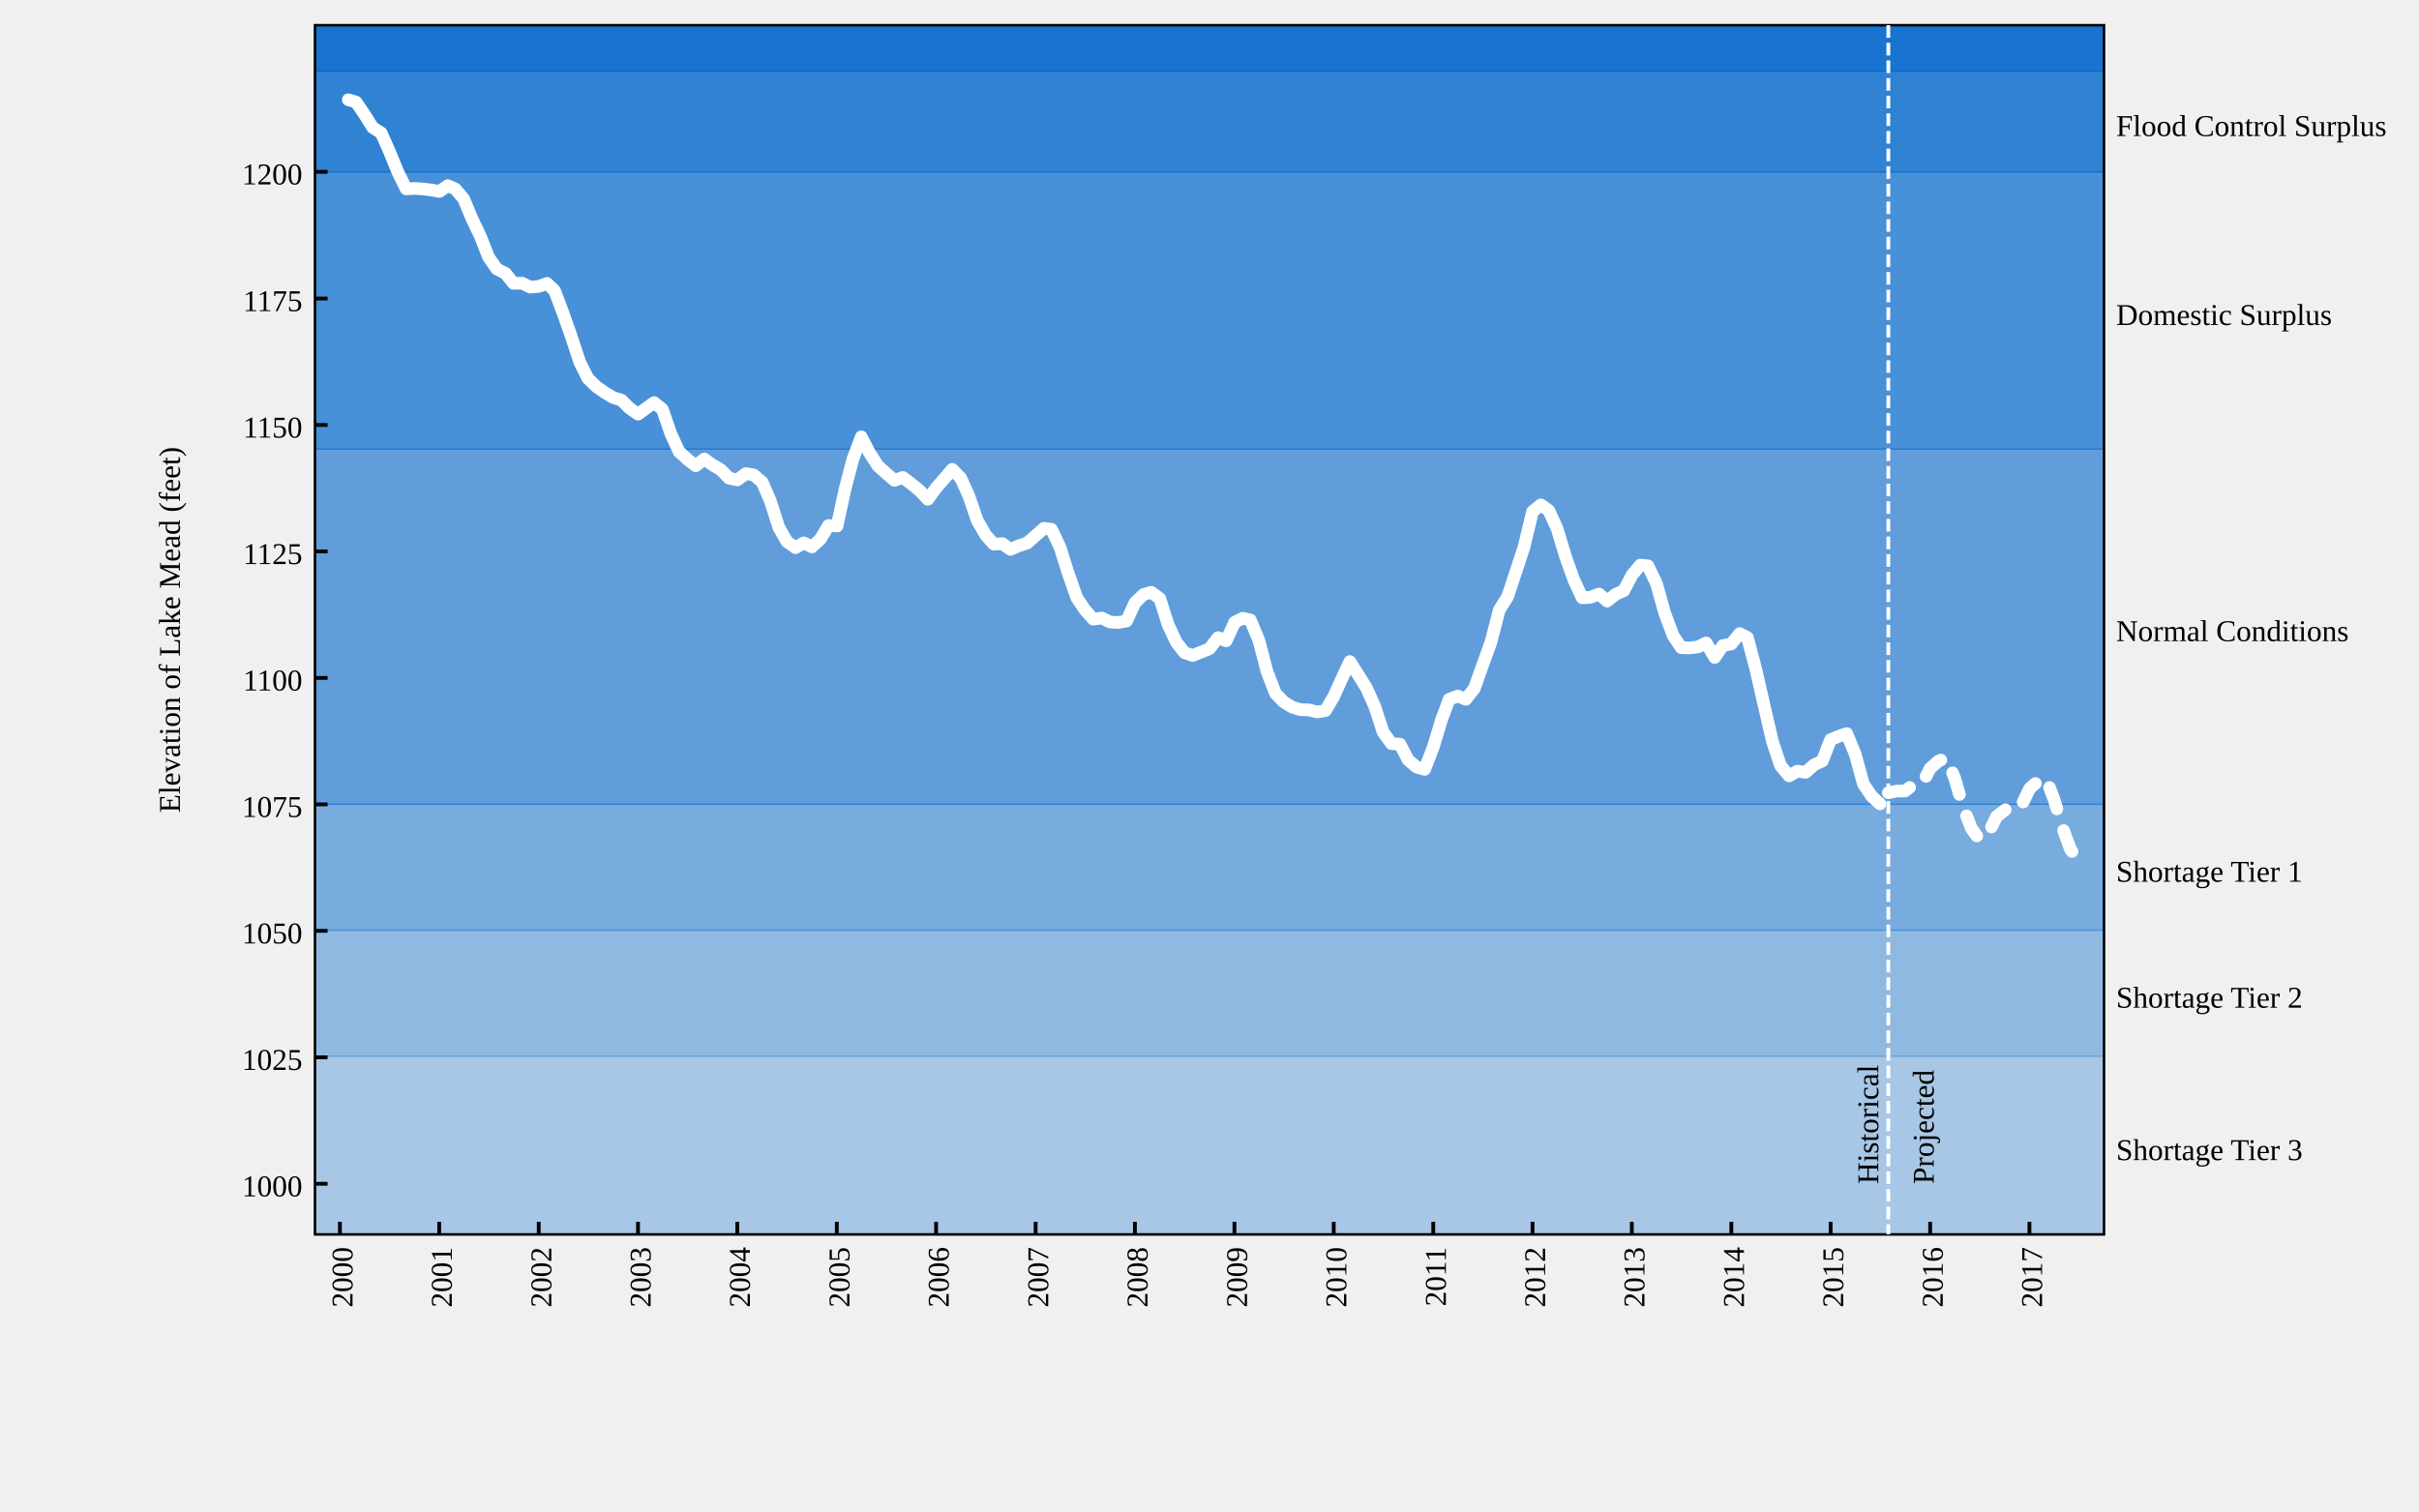
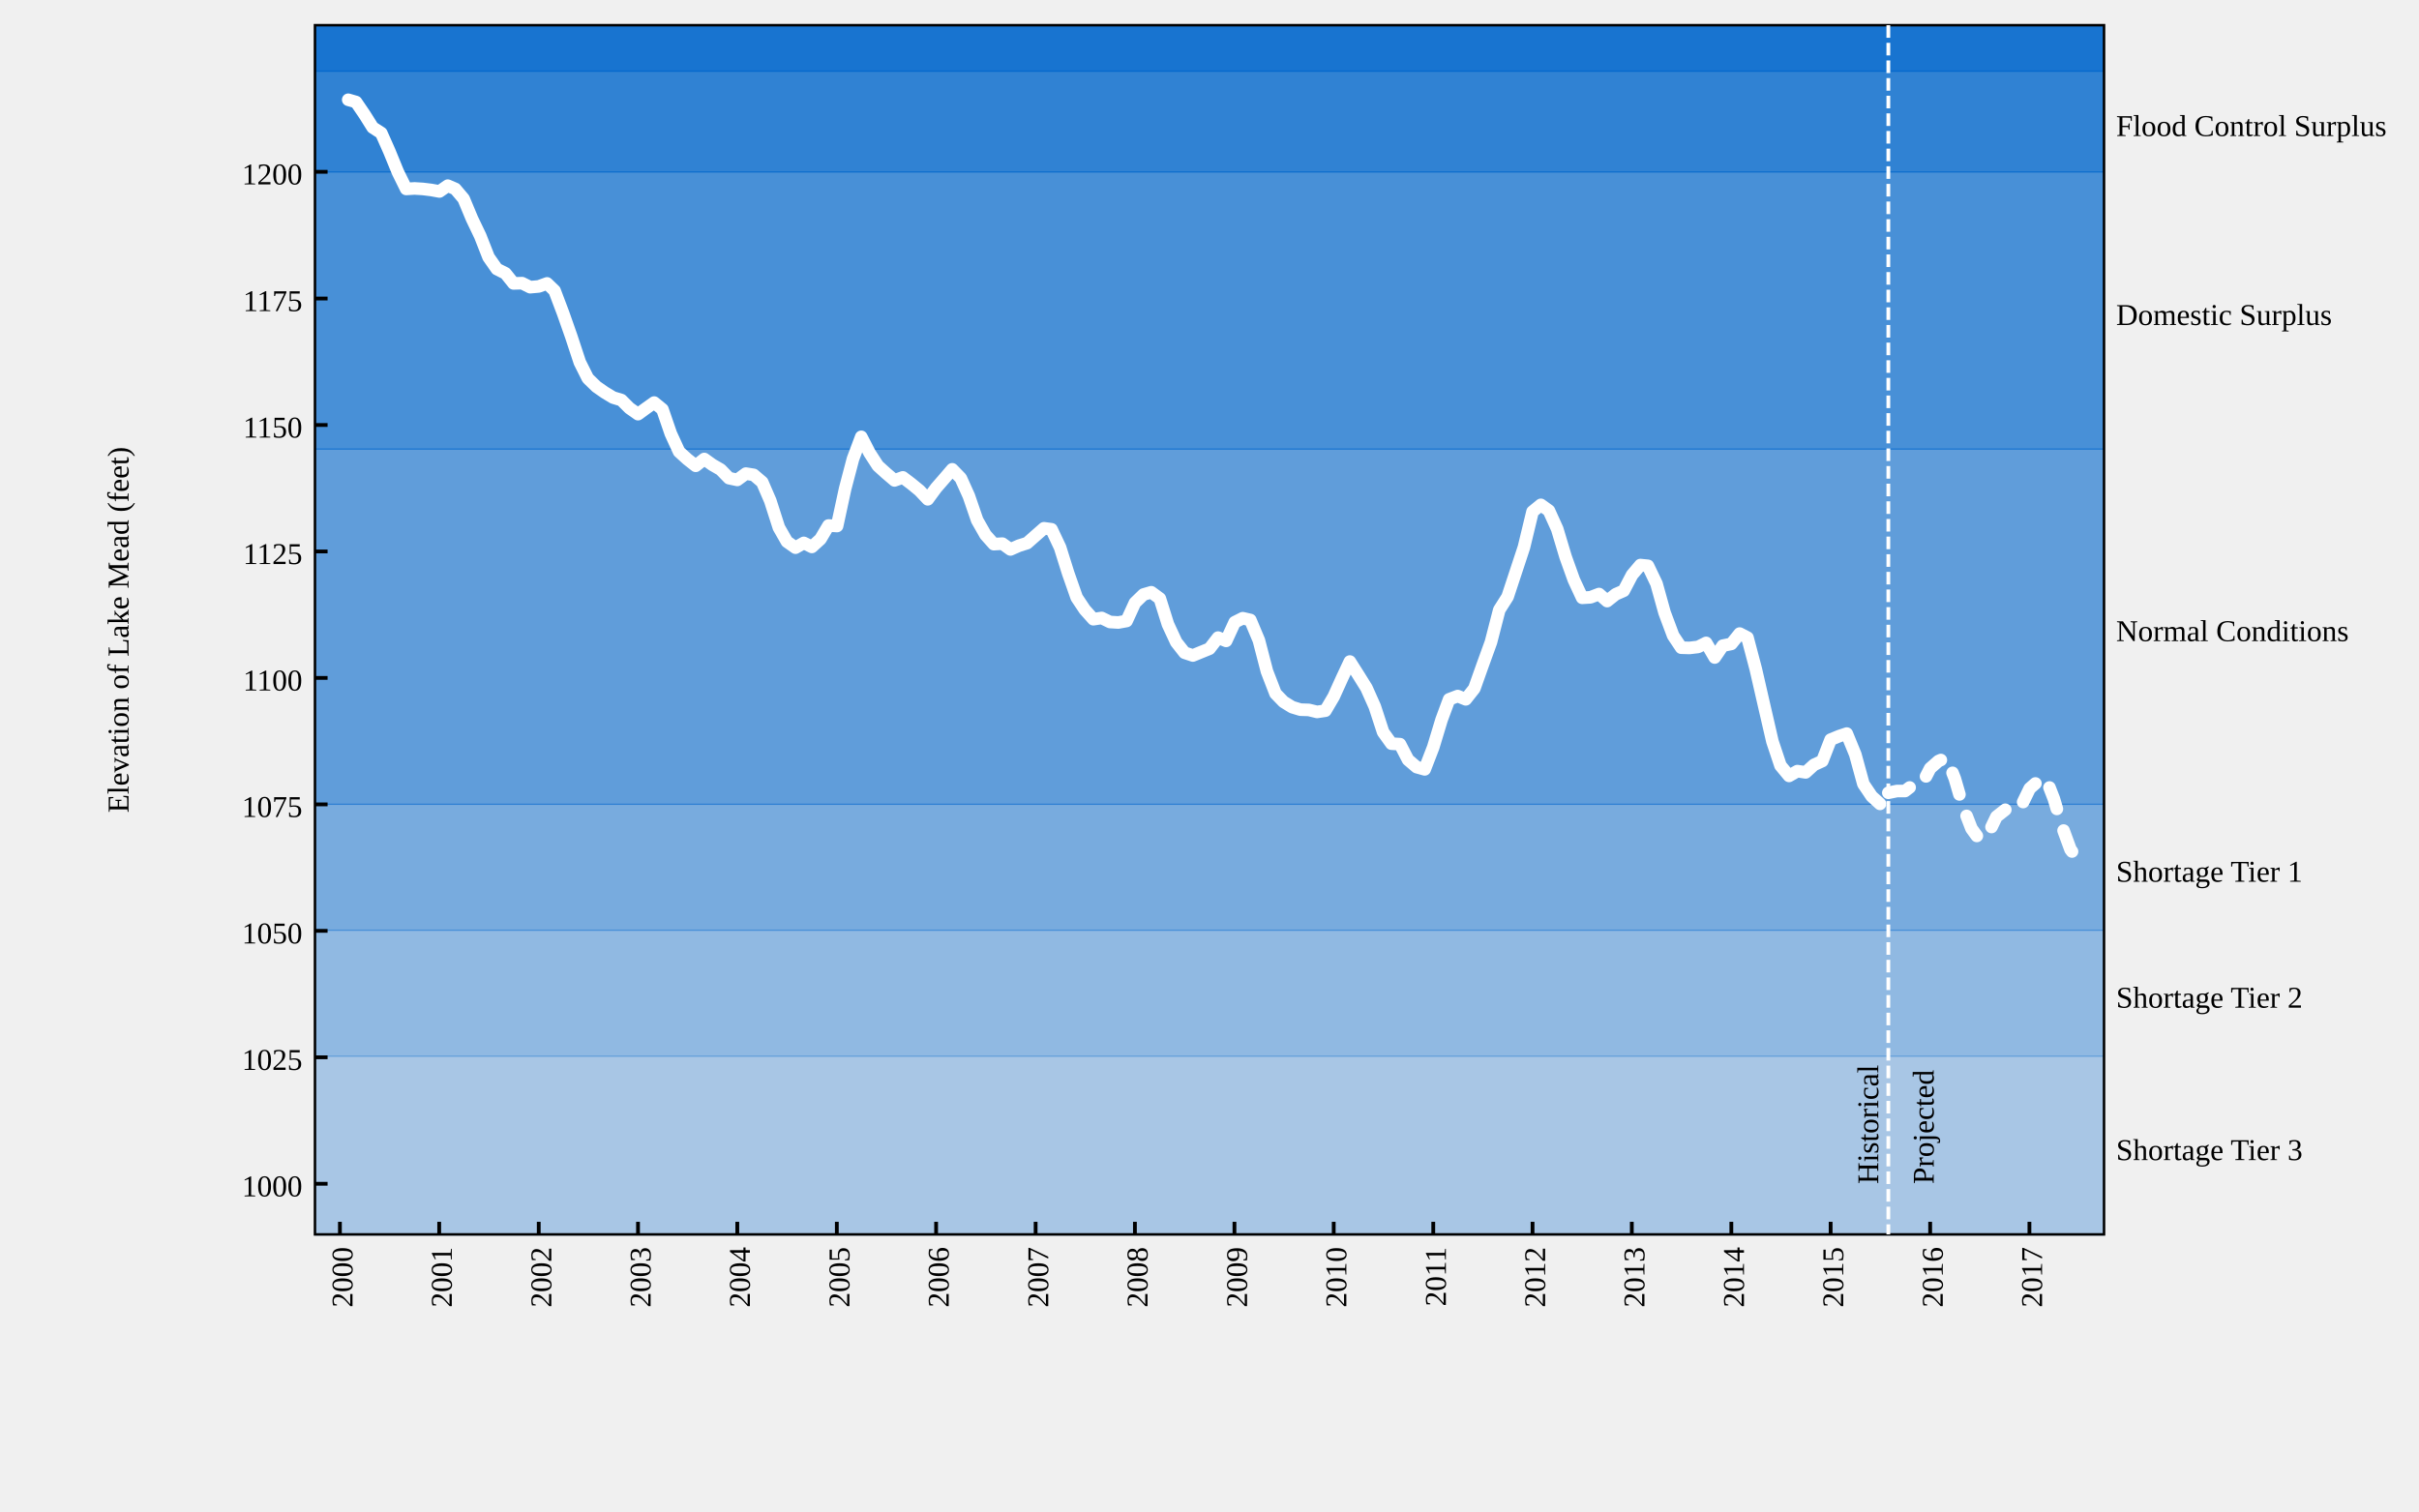
<svg xmlns="http://www.w3.org/2000/svg" version="1.1" preserveAspectRatio="xMinYMin meet" viewBox="0 0 960 600">
  <rect id="peak" x="125" y="10" width="710" height="18.5" fill="#0066CC" opacity="0.9" class="level-fill" />
  <rect id="flood" x="125" y="28" width="710" height="40.5" fill="#0066CC" opacity="0.8" class="level-fill" />
  <rect id="surplus" x="125" y="68" width="710" height="110.5" fill="#0066CC" opacity="0.7" class="level-fill" />
  <rect id="normal" x="125" y="178" width="710" height="141.5" fill="#0066CC" opacity="0.6" class="level-fill" />
  <rect id="shortage1" x="125" y="319" width="710" height="50.5" fill="#0066CC" opacity="0.5" class="level-fill" />
  <rect id="shortage2" x="125" y="369" width="710" height="50.5" fill="#0066CC" opacity="0.4" class="level-fill" />
  <rect id="shortage3" x="125" y="419" width="710" height="71.5" fill="#0066CC" opacity="0.3" class="level-fill" />
  <g class="hidden" id="condition-markers">
    <text x="835" y="48" dy="0.5em" dx="0.4em" class="small-text">Flood Control Surplus</text>
    <text x="835" y="123" dy="0.5em" dx="0.4em" class="small-text">Domestic Surplus</text>
    <text x="835" y="248.5" dy="0.5em" dx="0.4em" class="small-text">Normal Conditions</text>
    <text x="835" y="344" dy="0.5em" dx="0.4em" class="small-text">Shortage Tier 1</text>
    <text x="835" y="394" dy="0.5em" dx="0.4em" class="small-text">Shortage Tier 2</text>
    <text x="835" y="454.5" dy="0.5em" dx="0.4em" class="small-text">Shortage Tier 3</text>
  </g>
  <g id="axes" class="label">
    <rect id="axis.box" x="125.0" y="10.0" width="710.0" height="480.0" style="fill:none;stroke:black" />
-     <text transform="translate(75.0,250.0)rotate(270)" text-anchor="middle" id="y-label" dy="-0.3em">Elevation of Lake Mead (feet)</text>
+     <text transform="translate(75.0,250.0)rotate(270)" text-anchor="middle" id="y-label" dy="-2em">Elevation of Lake Mead (feet)</text>
    <line x1="134.9" y1="490.0" x2="134.9" y2="485.0" style="stroke:black;stroke-width:1.5" />
    <text transform="translate(139.9,495.0)rotate(270)" text-anchor="end">2000</text>
    <line x1="174.3" y1="490.0" x2="174.3" y2="485.0" style="stroke:black;stroke-width:1.5" />
    <text transform="translate(179.3,495.0)rotate(270)" text-anchor="end">2001</text>
    <line x1="213.8" y1="490.0" x2="213.8" y2="485.0" style="stroke:black;stroke-width:1.5" />
    <text transform="translate(218.8,495.0)rotate(270)" text-anchor="end">2002</text>
    <line x1="253.2" y1="490.0" x2="253.2" y2="485.0" style="stroke:black;stroke-width:1.5" />
    <text transform="translate(258.2,495.0)rotate(270)" text-anchor="end">2003</text>
    <line x1="292.6" y1="490.0" x2="292.6" y2="485.0" style="stroke:black;stroke-width:1.5" />
    <text transform="translate(297.6,495.0)rotate(270)" text-anchor="end">2004</text>
    <line x1="332.1" y1="490.0" x2="332.1" y2="485.0" style="stroke:black;stroke-width:1.5" />
    <text transform="translate(337.1,495.0)rotate(270)" text-anchor="end">2005</text>
    <line x1="371.5" y1="490.0" x2="371.5" y2="485.0" style="stroke:black;stroke-width:1.5" />
    <text transform="translate(376.5,495.0)rotate(270)" text-anchor="end">2006</text>
    <line x1="411.0" y1="490.0" x2="411.0" y2="485.0" style="stroke:black;stroke-width:1.5" />
    <text transform="translate(416.0,495.0)rotate(270)" text-anchor="end">2007</text>
    <line x1="450.4" y1="490.0" x2="450.4" y2="485.0" style="stroke:black;stroke-width:1.5" />
    <text transform="translate(455.4,495.0)rotate(270)" text-anchor="end">2008</text>
    <line x1="489.9" y1="490.0" x2="489.9" y2="485.0" style="stroke:black;stroke-width:1.5" />
    <text transform="translate(494.9,495.0)rotate(270)" text-anchor="end">2009</text>
    <line x1="529.3" y1="490.0" x2="529.3" y2="485.0" style="stroke:black;stroke-width:1.5" />
    <text transform="translate(534.3,495.0)rotate(270)" text-anchor="end">2010</text>
    <line x1="568.8" y1="490.0" x2="568.8" y2="485.0" style="stroke:black;stroke-width:1.5" />
    <text transform="translate(573.8,495.0)rotate(270)" text-anchor="end">2011</text>
    <line x1="608.2" y1="490.0" x2="608.2" y2="485.0" style="stroke:black;stroke-width:1.5" />
    <text transform="translate(613.2,495.0)rotate(270)" text-anchor="end">2012</text>
    <line x1="647.6" y1="490.0" x2="647.6" y2="485.0" style="stroke:black;stroke-width:1.5" />
    <text transform="translate(652.6,495.0)rotate(270)" text-anchor="end">2013</text>
    <line x1="687.1" y1="490.0" x2="687.1" y2="485.0" style="stroke:black;stroke-width:1.5" />
    <text transform="translate(692.1,495.0)rotate(270)" text-anchor="end">2014</text>
    <line x1="726.5" y1="490.0" x2="726.5" y2="485.0" style="stroke:black;stroke-width:1.5" />
    <text transform="translate(731.5,495.0)rotate(270)" text-anchor="end">2015</text>
    <line x1="766.0" y1="490.0" x2="766.0" y2="485.0" style="stroke:black;stroke-width:1.5" />
    <text transform="translate(771.0,495.0)rotate(270)" text-anchor="end">2016</text>
    <line x1="805.4" y1="490.0" x2="805.4" y2="485.0" style="stroke:black;stroke-width:1.5" />
    <text transform="translate(810.4,495.0)rotate(270)" text-anchor="end">2017</text>
    <line x1="125.0" y1="469.9" x2="130.0" y2="469.9" style="stroke:black;stroke-width:1.5" />
    <text transform="translate(120.0,474.9)rotate(0)" text-anchor="end">1000</text>
    <line x1="125.0" y1="419.7" x2="130.0" y2="419.7" style="stroke:black;stroke-width:1.5" />
    <text transform="translate(120.0,424.7)rotate(0)" text-anchor="end">1025</text>
    <line x1="125.0" y1="369.5" x2="130.0" y2="369.5" style="stroke:black;stroke-width:1.5" />
    <text transform="translate(120.0,374.5)rotate(0)" text-anchor="end">1050</text>
    <line x1="125.0" y1="319.3" x2="130.0" y2="319.3" style="stroke:black;stroke-width:1.5" />
    <text transform="translate(120.0,324.3)rotate(0)" text-anchor="end">1075</text>
    <line x1="125.0" y1="269.1" x2="130.0" y2="269.1" style="stroke:black;stroke-width:1.5" />
    <text transform="translate(120.0,274.1)rotate(0)" text-anchor="end">1100</text>
    <line x1="125.0" y1="218.9" x2="130.0" y2="218.9" style="stroke:black;stroke-width:1.5" />
    <text transform="translate(120.0,223.9)rotate(0)" text-anchor="end">1125</text>
    <line x1="125.0" y1="168.7" x2="130.0" y2="168.7" style="stroke:black;stroke-width:1.5" />
    <text transform="translate(120.0,173.7)rotate(0)" text-anchor="end">1150</text>
    <line x1="125.0" y1="118.5" x2="130.0" y2="118.5" style="stroke:black;stroke-width:1.5" />
    <text transform="translate(120.0,123.5)rotate(0)" text-anchor="end">1175</text>
    <line x1="125.0" y1="68.2" x2="130.0" y2="68.2" style="stroke:black;stroke-width:1.5" />
    <text transform="translate(120.0,73.2)rotate(0)" text-anchor="end">1200</text>
    <g id="legend" class="label" alignment-baseline="central">
      <text id="date_text" x="155" y="450" dy="-0.6em" dx="0.4em" class="legend"> </text>
      <text id="elev_text" x="155" y="450" dy="0.4em" dx="0.4em" fill="#000000" class="legend"> </text>
      <text id="model_text" x="155" y="450" dy="1.6em" dx="0.4em" fill="#000000" class="legend"> </text>
      <line id="legend-line" x1="140" x2="155" y1="450" y2="450" fill="none" style="stroke:#FFFFFF;stroke-width:5;stroke-linejoin:round;stroke-linecap:round" visibility="hidden" />
    </g>
    <path d="M749.4,10.0 L749.4,490.0 " fill="none" style="stroke:#FFFFFF;stroke-width:1.5;stroke-dasharray:5,2" />
    <text id="Historical-marker" class="hidden" transform="rotate(-90,745.4,470.0),translate(745.4,470.0)">Historical</text>
    <text id="Projected-marker" class="hidden" transform="rotate(-90,767.4,470.0),translate(767.4,470.0)">Projected</text>
    <path d="M138.2,39.6 L141.3,40.5 L144.7,45.5 L147.9,50.6 L151.3,52.8 L154.5,60.0 L157.9,68.3 L161.2,75.0 L164.5,74.8 L167.8,75.0 L171.1,75.4 L174.4,76.0 L177.7,73.7 L180.7,75.0 L184.0,78.9 L187.3,86.8 L190.6,93.7 L193.9,102.1 L197.2,106.8 L200.6,108.5 L203.8,112.5 L207.2,112.4 L210.4,114.0 L213.8,113.7 L217.1,112.5 L220.1,115.4 L223.5,124.4 L226.7,133.5 L230.1,143.8 L233.3,150.2 L236.7,153.5 L240.0,155.8 L243.3,157.8 L246.6,158.8 L249.8,162.0 L253.2,164.4 L256.5,162.0 L259.6,159.8 L262.9,162.5 L266.2,172.1 L269.5,179.3 L272.8,182.3 L276.1,184.9 L279.5,182.2 L282.7,184.5 L286.0,186.4 L289.3,189.8 L292.6,190.5 L296.0,188.0 L299.1,188.5 L302.5,191.4 L305.7,198.8 L309.1,209.4 L312.3,215.0 L315.7,217.4 L319.0,215.5 L322.2,217.1 L325.6,214.0 L328.8,208.6 L332.2,208.8 L335.4,194.0 L338.5,182.2 L341.8,173.4 L345.1,179.8 L348.4,184.9 L351.6,187.8 L355.0,190.7 L358.3,189.5 L361.6,192.0 L364.9,194.7 L368.2,198.2 L371.5,193.7 L374.9,189.8 L377.9,186.3 L381.3,189.8 L384.5,196.9 L387.8,206.5 L391.1,212.3 L394.4,216.0 L397.8,215.8 L401.0,218.1 L404.4,216.6 L407.6,215.6 L411.0,212.6 L414.3,209.7 L417.3,210.1 L420.7,217.3 L423.9,227.5 L427.3,237.2 L430.5,242.0 L433.9,245.8 L437.2,245.3 L440.5,246.9 L443.8,247.1 L447.1,246.5 L450.4,239.3 L453.8,236.0 L456.9,235.1 L460.3,237.6 L463.5,247.8 L466.8,254.9 L470.1,259.1 L473.4,260.2 L476.8,258.8 L480.0,257.5 L483.4,253.1 L486.6,254.4 L490.0,247.0 L493.2,245.4 L496.2,246.1 L499.6,254.2 L502.8,266.5 L506.2,275.3 L509.4,278.6 L512.8,280.7 L516.1,281.7 L519.4,281.8 L522.7,282.6 L526.0,282.1 L529.3,276.5 L532.7,269.0 L535.7,262.6 L539.0,267.8 L542.3,273.1 L545.6,280.5 L548.9,290.6 L552.2,295.2 L555.6,295.4 L558.8,301.6 L562.2,304.5 L565.4,305.4 L568.8,296.6 L572.1,285.7 L575.1,277.6 L578.5,276.3 L581.7,277.6 L585.1,273.3 L588.3,264.3 L591.7,254.9 L595.0,242.1 L598.3,236.9 L601.6,226.9 L604.8,217.2 L608.2,203.1 L611.5,200.4 L614.7,202.7 L618.0,210.0 L621.3,221.0 L624.6,230.2 L627.9,237.3 L631.2,237.1 L634.6,235.8 L637.8,238.6 L641.2,235.9 L644.4,234.5 L647.7,228.2 L651.0,224.3 L654.0,224.6 L657.4,231.7 L660.6,243.2 L664.0,252.3 L667.2,257.1 L670.5,257.2 L673.9,256.8 L677.1,255.2 L680.5,261.0 L683.7,256.3 L687.1,255.6 L690.4,251.5 L693.5,253.1 L696.8,265.6 L700.1,280.0 L703.4,294.3 L706.6,303.9 L710.0,308.0 L713.3,306.1 L716.6,306.6 L719.9,303.6 L723.2,302.1 L726.5,293.6 L729.9,292.2 L732.9,291.2 L736.3,299.5 L739.5,311.2 L742.8,316.1 L746.1,319.1 " fill="none" style="stroke:#FFFFFF;stroke-width:5;stroke-linejoin:round;stroke-linecap:round" />
    <path d="M749.4,314.7 L752.8,314.0 L756.0,314.0 L759.4,311.4 L762.6,311.6 L766.0,305.0 L769.3,302.1 L772.5,300.7 L775.8,309.1 L779.0,320.1 L782.4,328.9 L785.6,333.3 L789.0,331.1 L792.3,324.2 L795.6,321.6 L798.9,318.9 L802.2,319.8 L805.5,313.0 L808.8,310.1 L811.8,308.6 L815.1,317.1 L818.4,328.2 L821.7,337.2 L825.0,341.6 " fill="none" id="dashed-projection" class="hidden" style="stroke:#FFFFFF;stroke-width:5;stroke-linejoin:round;stroke-dasharray:9;stroke-linecap:round" />
    <rect id="2000-01-31" x="134.71" y="10" width="7.00" height="480" fill-opacity="0.0" />
    <rect id="2000-02-29" x="137.85" y="10" width="7.00" height="480" fill-opacity="0.0" />
    <rect id="2000-03-31" x="141.20" y="10" width="7.00" height="480" fill-opacity="0.0" />
    <rect id="2000-04-30" x="144.44" y="10" width="7.00" height="480" fill-opacity="0.0" />
    <rect id="2000-05-31" x="147.79" y="10" width="7.00" height="480" fill-opacity="0.0" />
    <rect id="2000-06-30" x="151.03" y="10" width="7.00" height="480" fill-opacity="0.0" />
    <rect id="2000-07-31" x="154.38" y="10" width="7.00" height="480" fill-opacity="0.0" />
    <rect id="2000-08-31" x="157.73" y="10" width="7.00" height="480" fill-opacity="0.0" />
    <rect id="2000-09-30" x="160.97" y="10" width="7.00" height="480" fill-opacity="0.0" />
    <rect id="2000-10-31" x="164.32" y="10" width="7.00" height="480" fill-opacity="0.0" />
    <rect id="2000-11-30" x="167.56" y="10" width="7.00" height="480" fill-opacity="0.0" />
    <rect id="2000-12-31" x="170.91" y="10" width="7.00" height="480" fill-opacity="0.0" />
    <rect id="2001-01-31" x="174.16" y="10" width="7.00" height="480" fill-opacity="0.0" />
    <rect id="2001-02-28" x="177.18" y="10" width="7.00" height="480" fill-opacity="0.0" />
    <rect id="2001-03-31" x="180.53" y="10" width="7.00" height="480" fill-opacity="0.0" />
    <rect id="2001-04-30" x="183.77" y="10" width="7.00" height="480" fill-opacity="0.0" />
    <rect id="2001-05-31" x="187.12" y="10" width="7.00" height="480" fill-opacity="0.0" />
    <rect id="2001-06-30" x="190.37" y="10" width="7.00" height="480" fill-opacity="0.0" />
    <rect id="2001-07-31" x="193.72" y="10" width="7.00" height="480" fill-opacity="0.0" />
    <rect id="2001-08-31" x="197.07" y="10" width="7.00" height="480" fill-opacity="0.0" />
    <rect id="2001-09-30" x="200.31" y="10" width="7.00" height="480" fill-opacity="0.0" />
    <rect id="2001-10-31" x="203.66" y="10" width="7.00" height="480" fill-opacity="0.0" />
    <rect id="2001-11-30" x="206.90" y="10" width="7.00" height="480" fill-opacity="0.0" />
    <rect id="2001-12-31" x="210.25" y="10" width="7.00" height="480" fill-opacity="0.0" />
    <rect id="2002-01-31" x="213.60" y="10" width="7.00" height="480" fill-opacity="0.0" />
    <rect id="2002-02-28" x="216.63" y="10" width="7.00" height="480" fill-opacity="0.0" />
    <rect id="2002-03-31" x="219.98" y="10" width="7.00" height="480" fill-opacity="0.0" />
    <rect id="2002-04-30" x="223.22" y="10" width="7.00" height="480" fill-opacity="0.0" />
    <rect id="2002-05-31" x="226.57" y="10" width="7.00" height="480" fill-opacity="0.0" />
    <rect id="2002-06-30" x="229.81" y="10" width="7.00" height="480" fill-opacity="0.0" />
    <rect id="2002-07-31" x="233.16" y="10" width="7.00" height="480" fill-opacity="0.0" />
    <rect id="2002-08-31" x="236.51" y="10" width="7.00" height="480" fill-opacity="0.0" />
    <rect id="2002-09-30" x="239.75" y="10" width="7.00" height="480" fill-opacity="0.0" />
    <rect id="2002-10-31" x="243.10" y="10" width="7.00" height="480" fill-opacity="0.0" />
    <rect id="2002-11-30" x="246.34" y="10" width="7.00" height="480" fill-opacity="0.0" />
    <rect id="2002-12-31" x="249.69" y="10" width="7.00" height="480" fill-opacity="0.0" />
    <rect id="2003-01-31" x="253.04" y="10" width="7.00" height="480" fill-opacity="0.0" />
    <rect id="2003-02-28" x="256.07" y="10" width="7.00" height="480" fill-opacity="0.0" />
    <rect id="2003-03-31" x="259.42" y="10" width="7.00" height="480" fill-opacity="0.0" />
    <rect id="2003-04-30" x="262.66" y="10" width="7.00" height="480" fill-opacity="0.0" />
    <rect id="2003-05-31" x="266.01" y="10" width="7.00" height="480" fill-opacity="0.0" />
    <rect id="2003-06-30" x="269.25" y="10" width="7.00" height="480" fill-opacity="0.0" />
    <rect id="2003-07-31" x="272.60" y="10" width="7.00" height="480" fill-opacity="0.0" />
    <rect id="2003-08-31" x="275.95" y="10" width="7.00" height="480" fill-opacity="0.0" />
    <rect id="2003-09-30" x="279.20" y="10" width="7.00" height="480" fill-opacity="0.0" />
    <rect id="2003-10-31" x="282.55" y="10" width="7.00" height="480" fill-opacity="0.0" />
    <rect id="2003-11-30" x="285.79" y="10" width="7.00" height="480" fill-opacity="0.0" />
    <rect id="2003-12-31" x="289.14" y="10" width="7.00" height="480" fill-opacity="0.0" />
    <rect id="2004-01-31" x="292.49" y="10" width="7.00" height="480" fill-opacity="0.0" />
    <rect id="2004-02-29" x="295.62" y="10" width="7.00" height="480" fill-opacity="0.0" />
    <rect id="2004-03-31" x="298.97" y="10" width="7.00" height="480" fill-opacity="0.0" />
    <rect id="2004-04-30" x="302.21" y="10" width="7.00" height="480" fill-opacity="0.0" />
    <rect id="2004-05-31" x="305.57" y="10" width="7.00" height="480" fill-opacity="0.0" />
    <rect id="2004-06-30" x="308.81" y="10" width="7.00" height="480" fill-opacity="0.0" />
    <rect id="2004-07-31" x="312.16" y="10" width="7.00" height="480" fill-opacity="0.0" />
    <rect id="2004-08-31" x="315.51" y="10" width="7.00" height="480" fill-opacity="0.0" />
    <rect id="2004-09-30" x="318.75" y="10" width="7.00" height="480" fill-opacity="0.0" />
    <rect id="2004-10-31" x="322.10" y="10" width="7.00" height="480" fill-opacity="0.0" />
    <rect id="2004-11-30" x="325.34" y="10" width="7.00" height="480" fill-opacity="0.0" />
    <rect id="2004-12-31" x="328.69" y="10" width="7.00" height="480" fill-opacity="0.0" />
    <rect id="2005-01-31" x="331.93" y="10" width="7.00" height="480" fill-opacity="0.0" />
    <rect id="2005-02-28" x="334.96" y="10" width="7.00" height="480" fill-opacity="0.0" />
    <rect id="2005-03-31" x="338.31" y="10" width="7.00" height="480" fill-opacity="0.0" />
    <rect id="2005-04-30" x="341.55" y="10" width="7.00" height="480" fill-opacity="0.0" />
    <rect id="2005-05-31" x="344.90" y="10" width="7.00" height="480" fill-opacity="0.0" />
    <rect id="2005-06-30" x="348.14" y="10" width="7.00" height="480" fill-opacity="0.0" />
    <rect id="2005-07-31" x="351.49" y="10" width="7.00" height="480" fill-opacity="0.0" />
    <rect id="2005-08-31" x="354.84" y="10" width="7.00" height="480" fill-opacity="0.0" />
    <rect id="2005-09-30" x="358.09" y="10" width="7.00" height="480" fill-opacity="0.0" />
    <rect id="2005-10-31" x="361.44" y="10" width="7.00" height="480" fill-opacity="0.0" />
    <rect id="2005-11-30" x="364.68" y="10" width="7.00" height="480" fill-opacity="0.0" />
    <rect id="2005-12-31" x="368.03" y="10" width="7.00" height="480" fill-opacity="0.0" />
    <rect id="2006-01-31" x="371.38" y="10" width="7.00" height="480" fill-opacity="0.0" />
    <rect id="2006-02-28" x="374.40" y="10" width="7.00" height="480" fill-opacity="0.0" />
    <rect id="2006-03-31" x="377.75" y="10" width="7.00" height="480" fill-opacity="0.0" />
    <rect id="2006-04-30" x="381.00" y="10" width="7.00" height="480" fill-opacity="0.0" />
    <rect id="2006-05-31" x="384.35" y="10" width="7.00" height="480" fill-opacity="0.0" />
    <rect id="2006-06-30" x="387.59" y="10" width="7.00" height="480" fill-opacity="0.0" />
    <rect id="2006-07-31" x="390.94" y="10" width="7.00" height="480" fill-opacity="0.0" />
    <rect id="2006-08-31" x="394.29" y="10" width="7.00" height="480" fill-opacity="0.0" />
    <rect id="2006-09-30" x="397.53" y="10" width="7.00" height="480" fill-opacity="0.0" />
    <rect id="2006-10-31" x="400.88" y="10" width="7.00" height="480" fill-opacity="0.0" />
    <rect id="2006-11-30" x="404.12" y="10" width="7.00" height="480" fill-opacity="0.0" />
    <rect id="2006-12-31" x="407.47" y="10" width="7.00" height="480" fill-opacity="0.0" />
    <rect id="2007-01-31" x="410.82" y="10" width="7.00" height="480" fill-opacity="0.0" />
    <rect id="2007-02-28" x="413.85" y="10" width="7.00" height="480" fill-opacity="0.0" />
    <rect id="2007-03-31" x="417.20" y="10" width="7.00" height="480" fill-opacity="0.0" />
    <rect id="2007-04-30" x="420.44" y="10" width="7.00" height="480" fill-opacity="0.0" />
    <rect id="2007-05-31" x="423.79" y="10" width="7.00" height="480" fill-opacity="0.0" />
    <rect id="2007-06-30" x="427.03" y="10" width="7.00" height="480" fill-opacity="0.0" />
    <rect id="2007-07-31" x="430.38" y="10" width="7.00" height="480" fill-opacity="0.0" />
    <rect id="2007-08-31" x="433.73" y="10" width="7.00" height="480" fill-opacity="0.0" />
    <rect id="2007-09-30" x="436.97" y="10" width="7.00" height="480" fill-opacity="0.0" />
    <rect id="2007-10-31" x="440.32" y="10" width="7.00" height="480" fill-opacity="0.0" />
    <rect id="2007-11-30" x="443.57" y="10" width="7.00" height="480" fill-opacity="0.0" />
    <rect id="2007-12-31" x="446.92" y="10" width="7.00" height="480" fill-opacity="0.0" />
    <rect id="2008-01-31" x="450.27" y="10" width="7.00" height="480" fill-opacity="0.0" />
    <rect id="2008-02-29" x="453.40" y="10" width="7.00" height="480" fill-opacity="0.0" />
    <rect id="2008-03-31" x="456.75" y="10" width="7.00" height="480" fill-opacity="0.0" />
    <rect id="2008-04-30" x="459.99" y="10" width="7.00" height="480" fill-opacity="0.0" />
    <rect id="2008-05-31" x="463.34" y="10" width="7.00" height="480" fill-opacity="0.0" />
    <rect id="2008-06-30" x="466.58" y="10" width="7.00" height="480" fill-opacity="0.0" />
    <rect id="2008-07-31" x="469.93" y="10" width="7.00" height="480" fill-opacity="0.0" />
    <rect id="2008-08-31" x="473.29" y="10" width="7.00" height="480" fill-opacity="0.0" />
    <rect id="2008-09-30" x="476.53" y="10" width="7.00" height="480" fill-opacity="0.0" />
    <rect id="2008-10-31" x="479.88" y="10" width="7.00" height="480" fill-opacity="0.0" />
    <rect id="2008-11-30" x="483.12" y="10" width="7.00" height="480" fill-opacity="0.0" />
    <rect id="2008-12-31" x="486.47" y="10" width="7.00" height="480" fill-opacity="0.0" />
    <rect id="2009-01-31" x="489.71" y="10" width="7.00" height="480" fill-opacity="0.0" />
    <rect id="2009-02-28" x="492.74" y="10" width="7.00" height="480" fill-opacity="0.0" />
    <rect id="2009-03-31" x="496.09" y="10" width="7.00" height="480" fill-opacity="0.0" />
    <rect id="2009-04-30" x="499.33" y="10" width="7.00" height="480" fill-opacity="0.0" />
    <rect id="2009-05-31" x="502.68" y="10" width="7.00" height="480" fill-opacity="0.0" />
    <rect id="2009-06-30" x="505.92" y="10" width="7.00" height="480" fill-opacity="0.0" />
    <rect id="2009-07-31" x="509.27" y="10" width="7.00" height="480" fill-opacity="0.0" />
    <rect id="2009-08-31" x="512.62" y="10" width="7.00" height="480" fill-opacity="0.0" />
    <rect id="2009-09-30" x="515.86" y="10" width="7.00" height="480" fill-opacity="0.0" />
    <rect id="2009-10-31" x="519.21" y="10" width="7.00" height="480" fill-opacity="0.0" />
    <rect id="2009-11-30" x="522.46" y="10" width="7.00" height="480" fill-opacity="0.0" />
    <rect id="2009-12-31" x="525.81" y="10" width="7.00" height="480" fill-opacity="0.0" />
    <rect id="2010-01-31" x="529.16" y="10" width="7.00" height="480" fill-opacity="0.0" />
    <rect id="2010-02-28" x="532.18" y="10" width="7.00" height="480" fill-opacity="0.0" />
    <rect id="2010-03-31" x="535.53" y="10" width="7.00" height="480" fill-opacity="0.0" />
    <rect id="2010-04-30" x="538.77" y="10" width="7.00" height="480" fill-opacity="0.0" />
    <rect id="2010-05-31" x="542.12" y="10" width="7.00" height="480" fill-opacity="0.0" />
    <rect id="2010-06-30" x="545.37" y="10" width="7.00" height="480" fill-opacity="0.0" />
    <rect id="2010-07-31" x="548.72" y="10" width="7.00" height="480" fill-opacity="0.0" />
    <rect id="2010-08-31" x="552.07" y="10" width="7.00" height="480" fill-opacity="0.0" />
    <rect id="2010-09-30" x="555.31" y="10" width="7.00" height="480" fill-opacity="0.0" />
    <rect id="2010-10-31" x="558.66" y="10" width="7.00" height="480" fill-opacity="0.0" />
    <rect id="2010-11-30" x="561.90" y="10" width="7.00" height="480" fill-opacity="0.0" />
    <rect id="2010-12-31" x="565.25" y="10" width="7.00" height="480" fill-opacity="0.0" />
    <rect id="2011-01-31" x="568.60" y="10" width="7.00" height="480" fill-opacity="0.0" />
    <rect id="2011-02-28" x="571.63" y="10" width="7.00" height="480" fill-opacity="0.0" />
    <rect id="2011-03-31" x="574.98" y="10" width="7.00" height="480" fill-opacity="0.0" />
    <rect id="2011-04-30" x="578.22" y="10" width="7.00" height="480" fill-opacity="0.0" />
    <rect id="2011-05-31" x="581.57" y="10" width="7.00" height="480" fill-opacity="0.0" />
    <rect id="2011-06-30" x="584.81" y="10" width="7.00" height="480" fill-opacity="0.0" />
    <rect id="2011-07-31" x="588.16" y="10" width="7.00" height="480" fill-opacity="0.0" />
    <rect id="2011-08-31" x="591.51" y="10" width="7.00" height="480" fill-opacity="0.0" />
    <rect id="2011-09-30" x="594.75" y="10" width="7.00" height="480" fill-opacity="0.0" />
    <rect id="2011-10-31" x="598.10" y="10" width="7.00" height="480" fill-opacity="0.0" />
    <rect id="2011-11-30" x="601.34" y="10" width="7.00" height="480" fill-opacity="0.0" />
    <rect id="2011-12-31" x="604.69" y="10" width="7.00" height="480" fill-opacity="0.0" />
    <rect id="2012-01-31" x="608.04" y="10" width="7.00" height="480" fill-opacity="0.0" />
    <rect id="2012-02-29" x="611.18" y="10" width="7.00" height="480" fill-opacity="0.0" />
    <rect id="2012-03-31" x="614.53" y="10" width="7.00" height="480" fill-opacity="0.0" />
    <rect id="2012-04-30" x="617.77" y="10" width="7.00" height="480" fill-opacity="0.0" />
    <rect id="2012-05-31" x="621.12" y="10" width="7.00" height="480" fill-opacity="0.0" />
    <rect id="2012-06-30" x="624.36" y="10" width="7.00" height="480" fill-opacity="0.0" />
    <rect id="2012-07-31" x="627.71" y="10" width="7.00" height="480" fill-opacity="0.0" />
    <rect id="2012-08-31" x="631.06" y="10" width="7.00" height="480" fill-opacity="0.0" />
    <rect id="2012-09-30" x="634.30" y="10" width="7.00" height="480" fill-opacity="0.0" />
    <rect id="2012-10-31" x="637.65" y="10" width="7.00" height="480" fill-opacity="0.0" />
    <rect id="2012-11-30" x="640.90" y="10" width="7.00" height="480" fill-opacity="0.0" />
    <rect id="2012-12-31" x="644.25" y="10" width="7.00" height="480" fill-opacity="0.0" />
    <rect id="2013-01-31" x="647.49" y="10" width="7.00" height="480" fill-opacity="0.0" />
    <rect id="2013-02-28" x="650.51" y="10" width="7.00" height="480" fill-opacity="0.0" />
    <rect id="2013-03-31" x="653.86" y="10" width="7.00" height="480" fill-opacity="0.0" />
    <rect id="2013-04-30" x="657.11" y="10" width="7.00" height="480" fill-opacity="0.0" />
    <rect id="2013-05-31" x="660.46" y="10" width="7.00" height="480" fill-opacity="0.0" />
    <rect id="2013-06-30" x="663.70" y="10" width="7.00" height="480" fill-opacity="0.0" />
    <rect id="2013-07-31" x="667.05" y="10" width="7.00" height="480" fill-opacity="0.0" />
    <rect id="2013-08-31" x="670.40" y="10" width="7.00" height="480" fill-opacity="0.0" />
    <rect id="2013-09-30" x="673.64" y="10" width="7.00" height="480" fill-opacity="0.0" />
    <rect id="2013-10-31" x="676.99" y="10" width="7.00" height="480" fill-opacity="0.0" />
    <rect id="2013-11-30" x="680.23" y="10" width="7.00" height="480" fill-opacity="0.0" />
    <rect id="2013-12-31" x="683.58" y="10" width="7.00" height="480" fill-opacity="0.0" />
    <rect id="2014-01-31" x="686.93" y="10" width="7.00" height="480" fill-opacity="0.0" />
    <rect id="2014-02-28" x="689.96" y="10" width="7.00" height="480" fill-opacity="0.0" />
    <rect id="2014-03-31" x="693.31" y="10" width="7.00" height="480" fill-opacity="0.0" />
    <rect id="2014-04-30" x="696.55" y="10" width="7.00" height="480" fill-opacity="0.0" />
    <rect id="2014-05-31" x="699.90" y="10" width="7.00" height="480" fill-opacity="0.0" />
    <rect id="2014-06-30" x="703.14" y="10" width="7.00" height="480" fill-opacity="0.0" />
    <rect id="2014-07-31" x="706.49" y="10" width="7.00" height="480" fill-opacity="0.0" />
    <rect id="2014-08-31" x="709.84" y="10" width="7.00" height="480" fill-opacity="0.0" />
    <rect id="2014-09-30" x="713.09" y="10" width="7.00" height="480" fill-opacity="0.0" />
    <rect id="2014-10-31" x="716.44" y="10" width="7.00" height="480" fill-opacity="0.0" />
    <rect id="2014-11-30" x="719.68" y="10" width="7.00" height="480" fill-opacity="0.0" />
    <rect id="2014-12-31" x="723.03" y="10" width="7.00" height="480" fill-opacity="0.0" />
    <rect id="2015-01-31" x="726.38" y="10" width="7.00" height="480" fill-opacity="0.0" />
    <rect id="2015-02-28" x="729.40" y="10" width="7.00" height="480" fill-opacity="0.0" />
    <rect id="2015-03-31" x="732.75" y="10" width="7.00" height="480" fill-opacity="0.0" />
    <rect id="2015-04-30" x="736.00" y="10" width="7.00" height="480" fill-opacity="0.0" />
    <rect id="2015-05-31" x="739.35" y="10" width="7.00" height="480" fill-opacity="0.0" />
    <rect id="2015-06-30" x="742.59" y="10" width="7.00" height="480" fill-opacity="0.0" />
    <rect id="2015-07-31" x="745.94" y="10" width="7.00" height="480" fill-opacity="0.0" />
    <rect id="2015-08-31" x="749.29" y="10" width="7.00" height="480" fill-opacity="0.0" />
    <rect id="2015-09-30" x="752.53" y="10" width="7.00" height="480" fill-opacity="0.0" />
    <rect id="2015-10-31" x="755.88" y="10" width="7.00" height="480" fill-opacity="0.0" />
    <rect id="2015-11-30" x="759.12" y="10" width="7.00" height="480" fill-opacity="0.0" />
    <rect id="2015-12-31" x="762.47" y="10" width="7.00" height="480" fill-opacity="0.0" />
    <rect id="2016-01-31" x="765.82" y="10" width="7.00" height="480" fill-opacity="0.0" />
    <rect id="2016-02-29" x="768.96" y="10" width="7.00" height="480" fill-opacity="0.0" />
    <rect id="2016-03-31" x="772.31" y="10" width="7.00" height="480" fill-opacity="0.0" />
    <rect id="2016-04-30" x="775.55" y="10" width="7.00" height="480" fill-opacity="0.0" />
    <rect id="2016-05-31" x="778.90" y="10" width="7.00" height="480" fill-opacity="0.0" />
    <rect id="2016-06-30" x="782.14" y="10" width="7.00" height="480" fill-opacity="0.0" />
    <rect id="2016-07-31" x="785.49" y="10" width="7.00" height="480" fill-opacity="0.0" />
    <rect id="2016-08-31" x="788.84" y="10" width="7.00" height="480" fill-opacity="0.0" />
    <rect id="2016-09-30" x="792.08" y="10" width="7.00" height="480" fill-opacity="0.0" />
    <rect id="2016-10-31" x="795.43" y="10" width="7.00" height="480" fill-opacity="0.0" />
    <rect id="2016-11-30" x="798.67" y="10" width="7.00" height="480" fill-opacity="0.0" />
    <rect id="2016-12-31" x="802.02" y="10" width="7.00" height="480" fill-opacity="0.0" />
    <rect id="2017-01-31" x="805.27" y="10" width="7.00" height="480" fill-opacity="0.0" />
    <rect id="2017-02-28" x="808.29" y="10" width="7.00" height="480" fill-opacity="0.0" />
    <rect id="2017-03-31" x="811.64" y="10" width="7.00" height="480" fill-opacity="0.0" />
    <rect id="2017-04-30" x="814.88" y="10" width="7.00" height="480" fill-opacity="0.0" />
    <rect id="2017-05-31" x="818.23" y="10" width="7.00" height="480" fill-opacity="0.0" />
    <rect id="2017-06-30" x="821.48" y="10" width="7.00" height="480" fill-opacity="0.0" />
    <rect id="2015-04-30" x="736.00" y="10" width="7.00" height="480" fill-opacity="0.0" />
    <rect id="2015-05-31" x="739.35" y="10" width="7.00" height="480" fill-opacity="0.0" />
    <rect id="2015-06-30" x="742.59" y="10" width="7.00" height="480" fill-opacity="0.0" />
    <rect id="2015-07-31" x="745.94" y="10" width="7.00" height="480" fill-opacity="0.0" />
    <rect id="2015-08-31" x="749.29" y="10" width="7.00" height="480" fill-opacity="0.0" />
    <rect id="2015-09-30" x="752.53" y="10" width="7.00" height="480" fill-opacity="0.0" />
    <rect id="2015-10-31" x="755.88" y="10" width="7.00" height="480" fill-opacity="0.0" />
    <rect id="2015-11-30" x="759.12" y="10" width="7.00" height="480" fill-opacity="0.0" />
    <rect id="2015-12-31" x="762.47" y="10" width="7.00" height="480" fill-opacity="0.0" />
    <rect id="2016-01-31" x="765.82" y="10" width="7.00" height="480" fill-opacity="0.0" />
    <rect id="2016-02-29" x="768.96" y="10" width="7.00" height="480" fill-opacity="0.0" />
    <rect id="2016-03-31" x="772.31" y="10" width="7.00" height="480" fill-opacity="0.0" />
    <rect id="2016-04-30" x="775.55" y="10" width="7.00" height="480" fill-opacity="0.0" />
    <rect id="2016-05-31" x="778.90" y="10" width="7.00" height="480" fill-opacity="0.0" />
    <rect id="2016-06-30" x="782.14" y="10" width="7.00" height="480" fill-opacity="0.0" />
    <rect id="2016-07-31" x="785.49" y="10" width="7.00" height="480" fill-opacity="0.0" />
    <rect id="2016-08-31" x="788.84" y="10" width="7.00" height="480" fill-opacity="0.0" />
    <rect id="2016-09-30" x="792.08" y="10" width="7.00" height="480" fill-opacity="0.0" />
    <rect id="2016-10-31" x="795.43" y="10" width="7.00" height="480" fill-opacity="0.0" />
    <rect id="2016-11-30" x="798.67" y="10" width="7.00" height="480" fill-opacity="0.0" />
    <rect id="2016-12-31" x="802.02" y="10" width="7.00" height="480" fill-opacity="0.0" />
    <rect id="2017-01-31" x="805.27" y="10" width="7.00" height="480" fill-opacity="0.0" />
    <rect id="2017-02-28" x="808.29" y="10" width="7.00" height="480" fill-opacity="0.0" />
    <rect id="2017-03-01" x="808.40" y="10" width="7.00" height="480" fill-opacity="0.0" />
    <rect id="2015-04-30" x="736.00" y="10" width="7.00" height="480" fill-opacity="0.0" />
    <rect id="2015-05-31" x="739.35" y="10" width="7.00" height="480" fill-opacity="0.0" />
    <rect id="2015-06-30" x="742.59" y="10" width="7.00" height="480" fill-opacity="0.0" />
    <rect id="2015-07-31" x="745.94" y="10" width="7.00" height="480" fill-opacity="0.0" />
    <rect id="2015-08-31" x="749.29" y="10" width="7.00" height="480" fill-opacity="0.0" />
    <rect id="2015-09-30" x="752.53" y="10" width="7.00" height="480" fill-opacity="0.0" />
    <rect id="2015-10-31" x="755.88" y="10" width="7.00" height="480" fill-opacity="0.0" />
    <rect id="2015-11-30" x="759.12" y="10" width="7.00" height="480" fill-opacity="0.0" />
    <rect id="2015-12-31" x="762.47" y="10" width="7.00" height="480" fill-opacity="0.0" />
    <rect id="2016-01-31" x="765.82" y="10" width="7.00" height="480" fill-opacity="0.0" />
    <rect id="2016-02-29" x="768.96" y="10" width="7.00" height="480" fill-opacity="0.0" />
    <rect id="2016-03-31" x="772.31" y="10" width="7.00" height="480" fill-opacity="0.0" />
    <rect id="2016-04-30" x="775.55" y="10" width="7.00" height="480" fill-opacity="0.0" />
    <rect id="2016-05-31" x="778.90" y="10" width="7.00" height="480" fill-opacity="0.0" />
    <rect id="2016-06-30" x="782.14" y="10" width="7.00" height="480" fill-opacity="0.0" />
    <rect id="2016-07-31" x="785.49" y="10" width="7.00" height="480" fill-opacity="0.0" />
    <rect id="2016-08-31" x="788.84" y="10" width="7.00" height="480" fill-opacity="0.0" />
    <rect id="2016-09-30" x="792.08" y="10" width="7.00" height="480" fill-opacity="0.0" />
    <rect id="2016-10-31" x="795.43" y="10" width="7.00" height="480" fill-opacity="0.0" />
    <rect id="2016-11-30" x="798.67" y="10" width="7.00" height="480" fill-opacity="0.0" />
    <rect id="2016-12-31" x="802.02" y="10" width="7.00" height="480" fill-opacity="0.0" />
    <rect id="2017-01-31" x="805.27" y="10" width="7.00" height="480" fill-opacity="0.0" />
    <rect id="2017-02-28" x="808.29" y="10" width="7.00" height="480" fill-opacity="0.0" />
    <rect id="2017-03-01" x="808.40" y="10" width="7.00" height="480" fill-opacity="0.0" />
  </g>
</svg>
